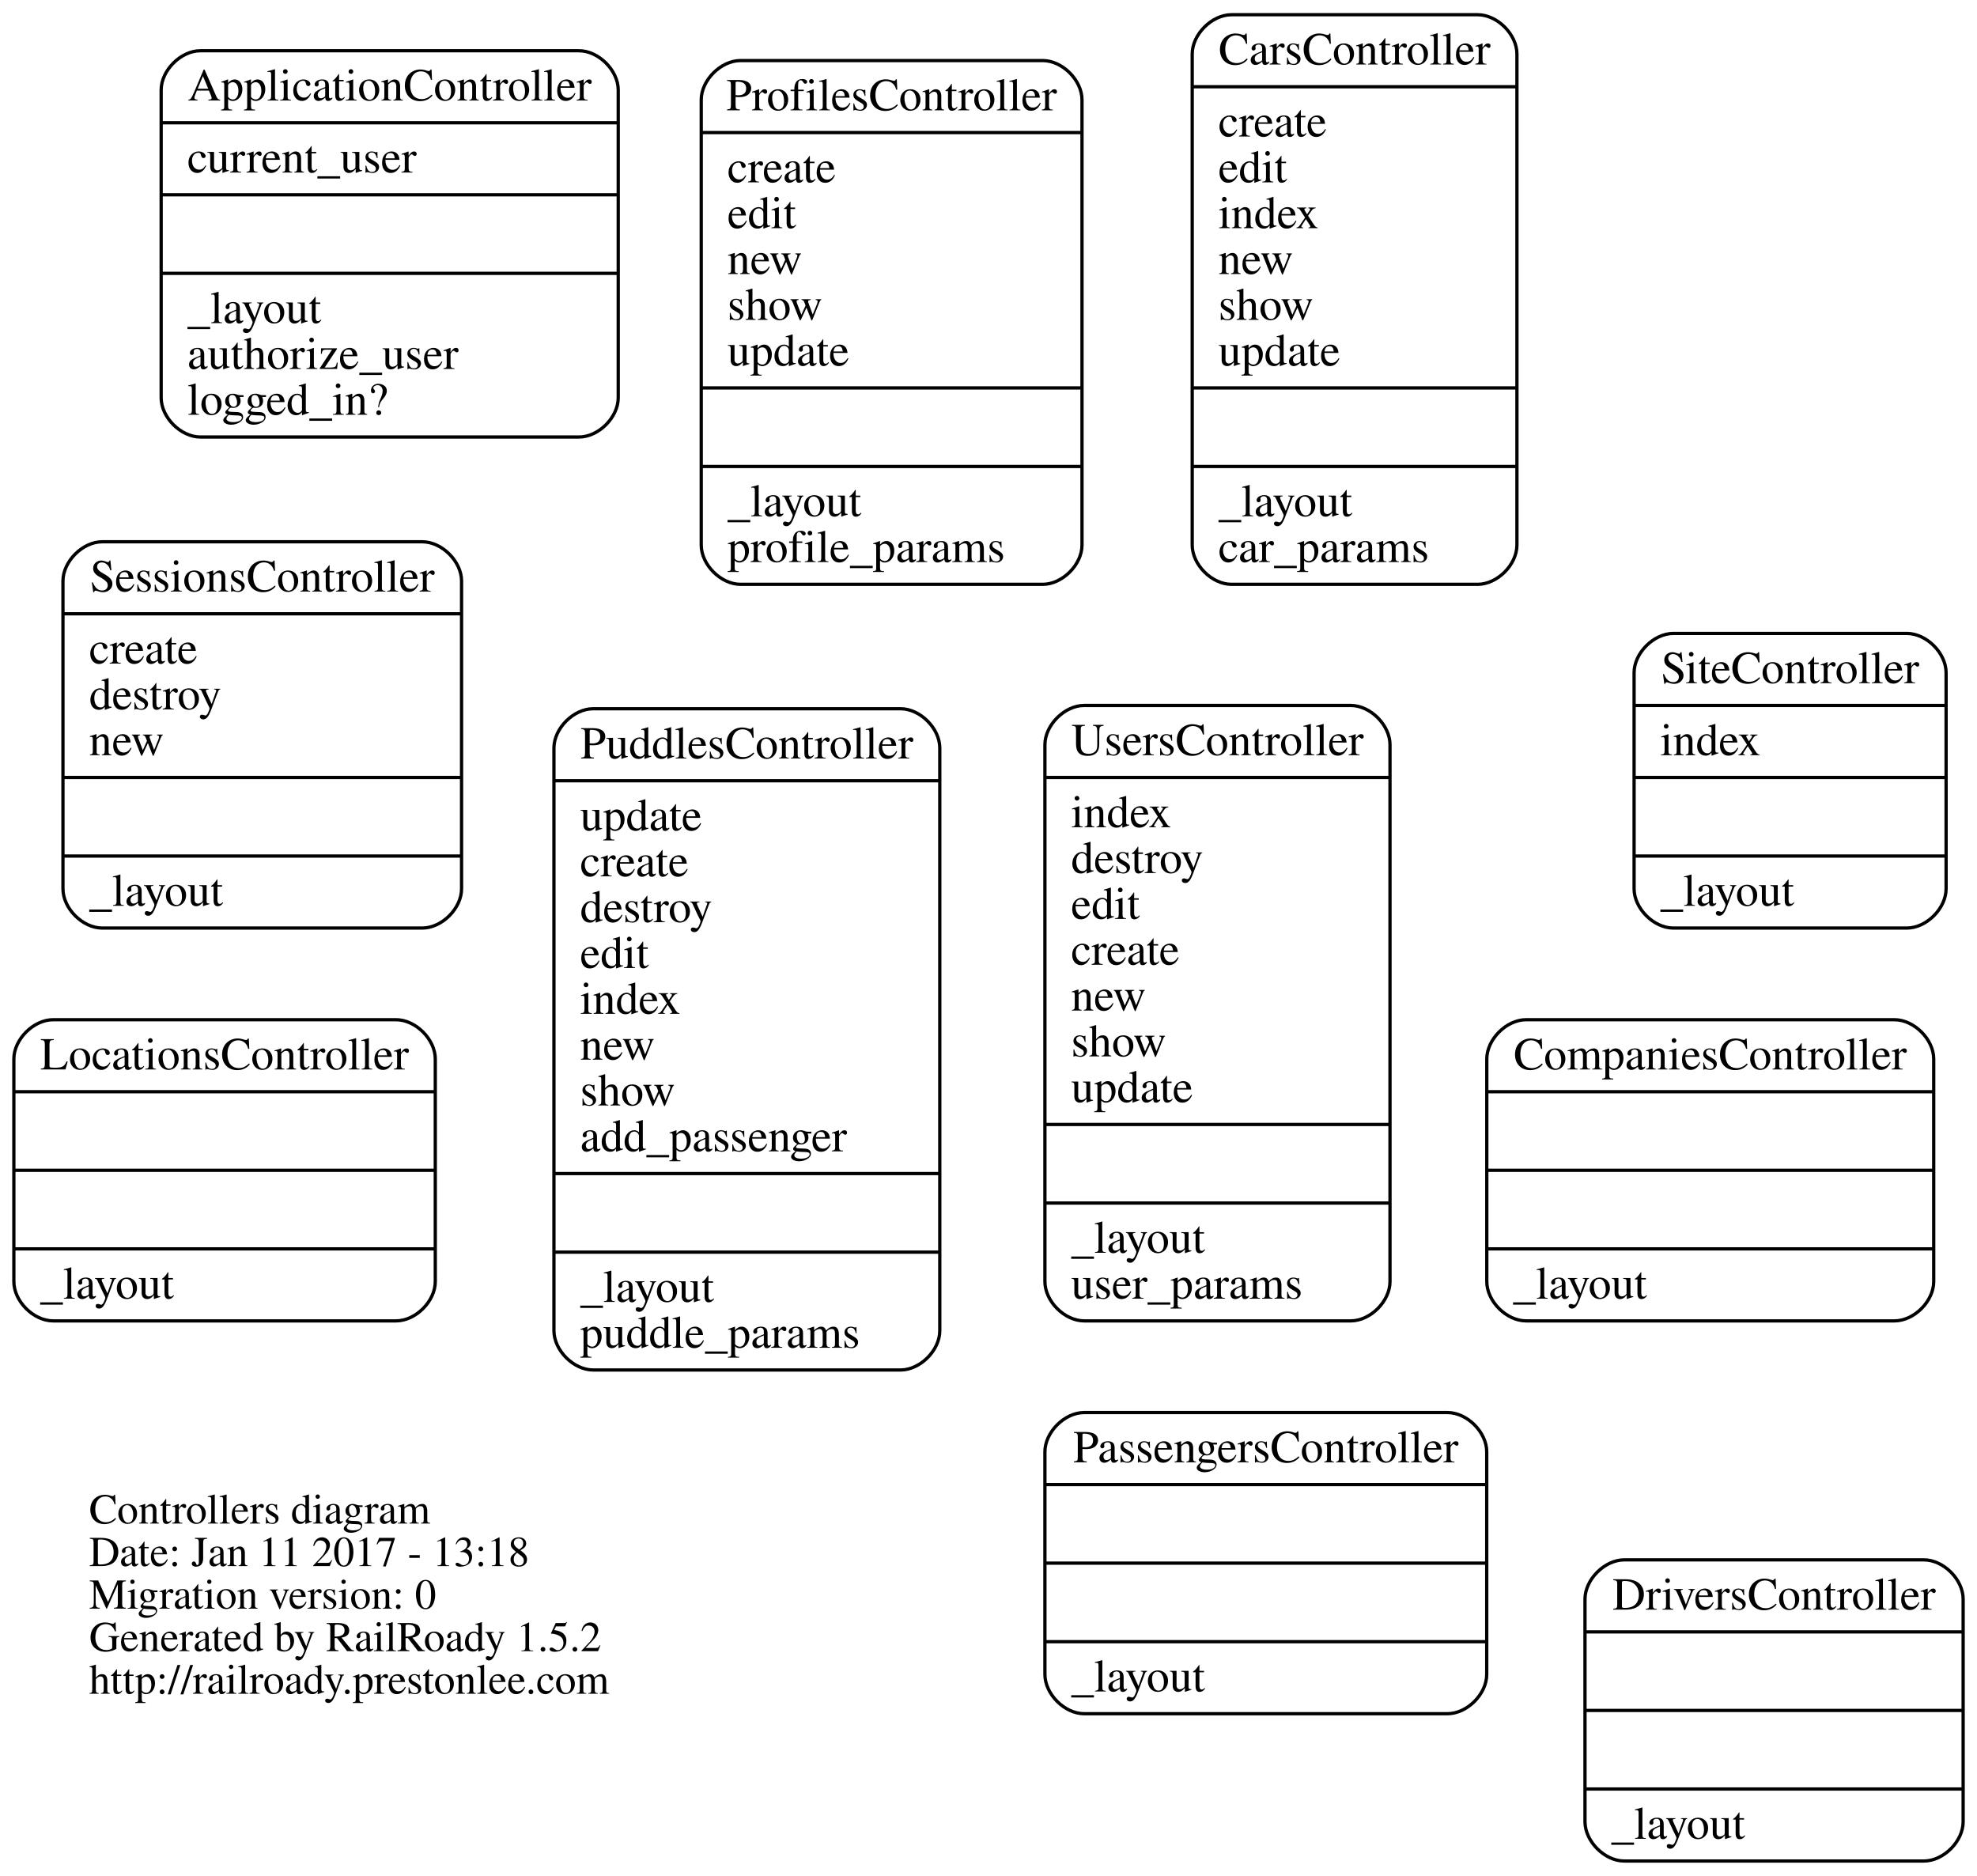
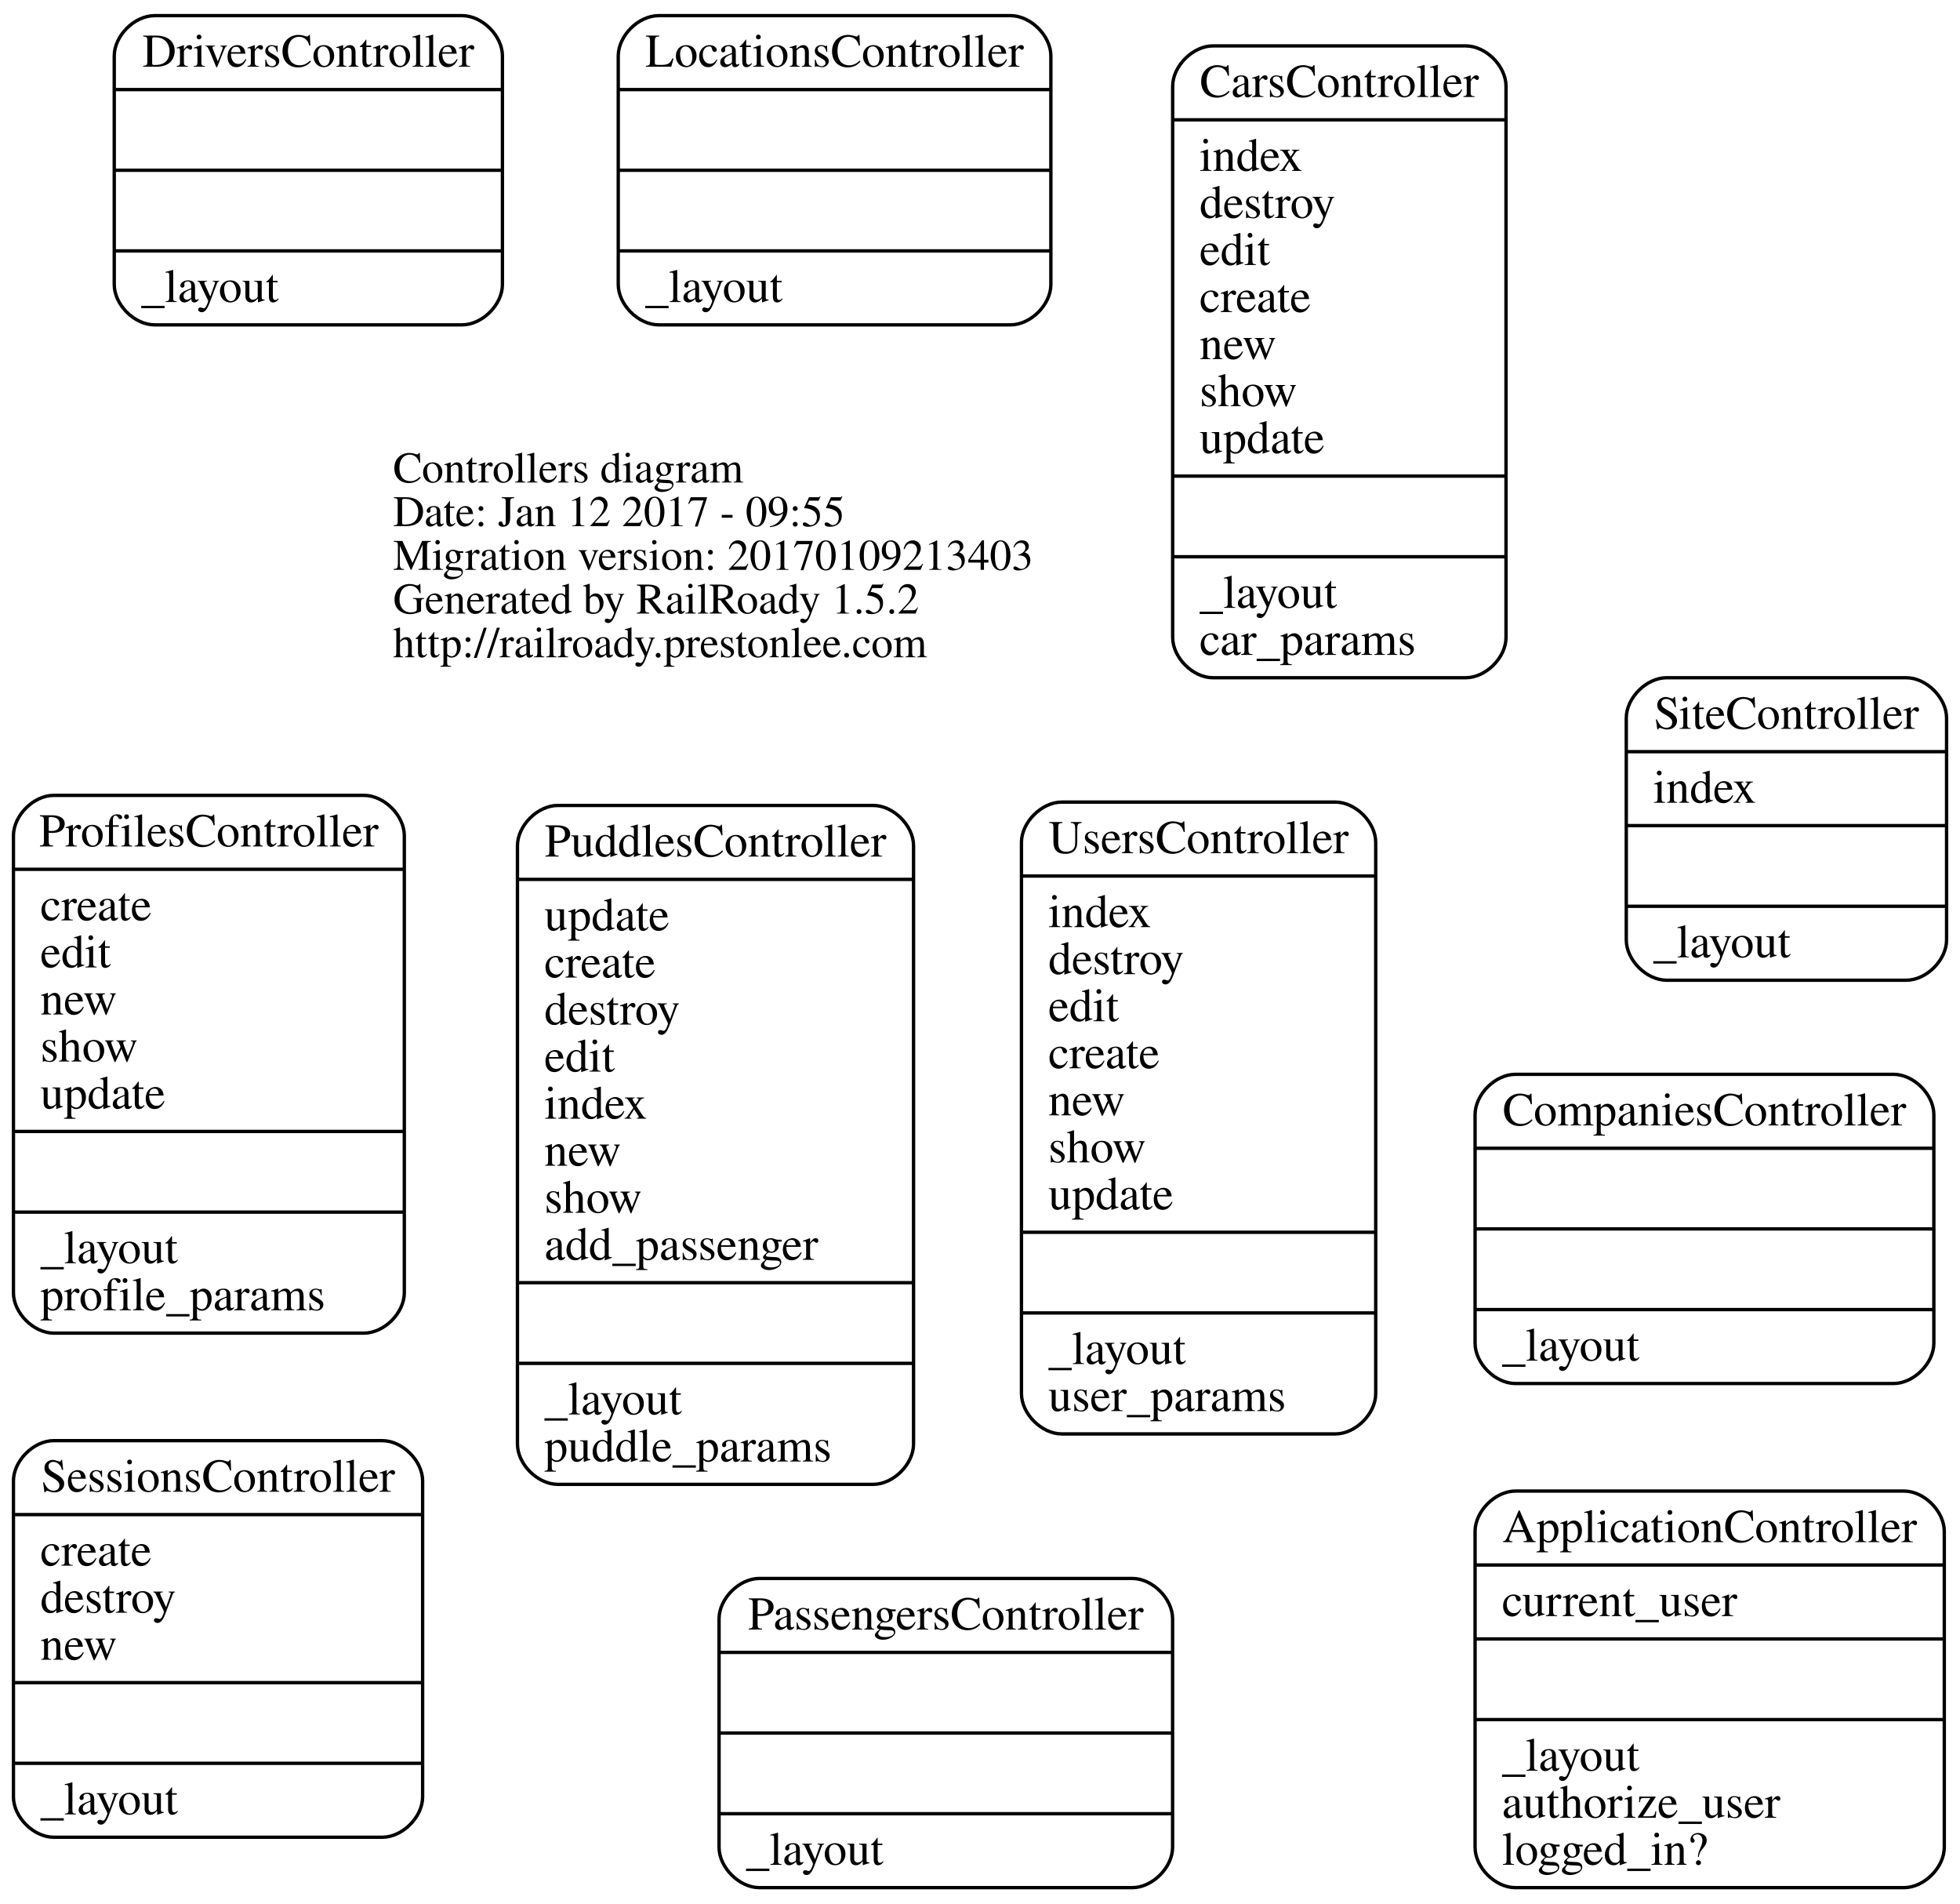
- <svg xmlns="http://www.w3.org/2000/svg" width="604pt" height="573pt" viewBox="0.00 0.00 603.53 573.00">
-   <g id="graph0" class="graph" transform="scale(1 1) rotate(0) translate(4 569)">
-     <polygon fill="transparent" stroke="transparent" points="-4,4 -4,-569 599.531,-569 599.531,4 -4,4" />
+ <svg xmlns="http://www.w3.org/2000/svg" width="583pt" height="566pt" viewBox="0.00 0.00 583.32 566.00">
+   <g id="graph0" class="graph" transform="scale(1 1) rotate(0) translate(4 562)">
+     <polygon fill="transparent" stroke="transparent" points="-4,4 -4,-562 579.324,-562 579.324,4 -4,4" />
    <g id="node1" class="node">
-       <text text-anchor="start" x="23" y="-103.6" font-family="Times,serif" font-size="13.00" fill="#000000">Controllers diagram</text>
-       <text text-anchor="start" x="23" y="-90.6" font-family="Times,serif" font-size="13.00" fill="#000000">Date: Jan 11 2017 - 13:18</text>
-       <text text-anchor="start" x="23" y="-77.6" font-family="Times,serif" font-size="13.00" fill="#000000">Migration version: 0</text>
-       <text text-anchor="start" x="23" y="-64.6" font-family="Times,serif" font-size="13.00" fill="#000000">Generated by RailRoady 1.5.2</text>
-       <text text-anchor="start" x="23" y="-51.6" font-family="Times,serif" font-size="13.00" fill="#000000">http://railroady.prestonlee.com</text>
+       <text text-anchor="start" x="113" y="-418.6" font-family="Times,serif" font-size="13.00" fill="#000000">Controllers diagram</text>
+       <text text-anchor="start" x="113" y="-405.6" font-family="Times,serif" font-size="13.00" fill="#000000">Date: Jan 12 2017 - 09:55</text>
+       <text text-anchor="start" x="113" y="-392.6" font-family="Times,serif" font-size="13.00" fill="#000000">Migration version: 20170109213403</text>
+       <text text-anchor="start" x="113" y="-379.6" font-family="Times,serif" font-size="13.00" fill="#000000">Generated by RailRoady 1.5.2</text>
+       <text text-anchor="start" x="113" y="-366.6" font-family="Times,serif" font-size="13.00" fill="#000000">http://railroady.prestonlee.com</text>
    </g>
    <g id="node2" class="node">
-       <path fill="none" stroke="#000000" d="M57,-435.5C57,-435.5 172.642,-435.5 172.642,-435.5 178.642,-435.5 184.642,-441.5 184.642,-447.5 184.642,-447.5 184.642,-541.5 184.642,-541.5 184.642,-547.5 178.642,-553.5 172.642,-553.5 172.642,-553.5 57,-553.5 57,-553.5 51,-553.5 45,-547.5 45,-541.5 45,-541.5 45,-447.5 45,-447.5 45,-441.5 51,-435.5 57,-435.5" />
-       <text text-anchor="middle" x="114.821" y="-538.3" font-family="Times,serif" font-size="14.00" fill="#000000">ApplicationController</text>
-       <polyline fill="none" stroke="#000000" points="45,-531.5 184.642,-531.5 " />
-       <text text-anchor="start" x="53" y="-516.3" font-family="Times,serif" font-size="14.00" fill="#000000">current_user</text>
-       <polyline fill="none" stroke="#000000" points="45,-509.5 184.642,-509.5 " />
-       <polyline fill="none" stroke="#000000" points="45,-485.5 184.642,-485.5 " />
-       <text text-anchor="start" x="53" y="-470.3" font-family="Times,serif" font-size="14.00" fill="#000000">_layout</text>
-       <text text-anchor="start" x="53" y="-456.3" font-family="Times,serif" font-size="14.00" fill="#000000">authorize_user</text>
-       <text text-anchor="start" x="53" y="-442.3" font-family="Times,serif" font-size="14.00" fill="#000000">logged_in?</text>
+       <path fill="none" stroke="#000000" d="M447,-.5C447,-.5 562.642,-.5 562.642,-.5 568.642,-.5 574.642,-6.5 574.642,-12.5 574.642,-12.5 574.642,-106.5 574.642,-106.5 574.642,-112.5 568.642,-118.5 562.642,-118.5 562.642,-118.5 447,-118.5 447,-118.5 441,-118.5 435,-112.5 435,-106.5 435,-106.5 435,-12.5 435,-12.5 435,-6.5 441,-.5 447,-.5" />
+       <text text-anchor="middle" x="504.821" y="-103.3" font-family="Times,serif" font-size="14.00" fill="#000000">ApplicationController</text>
+       <polyline fill="none" stroke="#000000" points="435,-96.5 574.642,-96.5 " />
+       <text text-anchor="start" x="443" y="-81.3" font-family="Times,serif" font-size="14.00" fill="#000000">current_user</text>
+       <polyline fill="none" stroke="#000000" points="435,-74.5 574.642,-74.5 " />
+       <polyline fill="none" stroke="#000000" points="435,-50.5 574.642,-50.5 " />
+       <text text-anchor="start" x="443" y="-35.3" font-family="Times,serif" font-size="14.00" fill="#000000">_layout</text>
+       <text text-anchor="start" x="443" y="-21.3" font-family="Times,serif" font-size="14.00" fill="#000000">authorize_user</text>
+       <text text-anchor="start" x="443" y="-7.3" font-family="Times,serif" font-size="14.00" fill="#000000">logged_in?</text>
    </g>
    <g id="node3" class="node">
-       <path fill="none" stroke="#000000" d="M372,-390.5C372,-390.5 447.207,-390.5 447.207,-390.5 453.207,-390.5 459.207,-396.5 459.207,-402.5 459.207,-402.5 459.207,-552.5 459.207,-552.5 459.207,-558.5 453.207,-564.5 447.207,-564.5 447.207,-564.5 372,-564.5 372,-564.5 366,-564.5 360,-558.5 360,-552.5 360,-552.5 360,-402.5 360,-402.5 360,-396.5 366,-390.5 372,-390.5" />
-       <text text-anchor="middle" x="409.603" y="-549.3" font-family="Times,serif" font-size="14.00" fill="#000000">CarsController</text>
-       <polyline fill="none" stroke="#000000" points="360,-542.5 459.207,-542.5 " />
-       <text text-anchor="start" x="368" y="-527.3" font-family="Times,serif" font-size="14.00" fill="#000000">create</text>
-       <text text-anchor="start" x="368" y="-513.3" font-family="Times,serif" font-size="14.00" fill="#000000">edit</text>
-       <text text-anchor="start" x="368" y="-499.3" font-family="Times,serif" font-size="14.00" fill="#000000">index</text>
-       <text text-anchor="start" x="368" y="-485.3" font-family="Times,serif" font-size="14.00" fill="#000000">new</text>
-       <text text-anchor="start" x="368" y="-471.3" font-family="Times,serif" font-size="14.00" fill="#000000">show</text>
-       <text text-anchor="start" x="368" y="-457.3" font-family="Times,serif" font-size="14.00" fill="#000000">update</text>
-       <polyline fill="none" stroke="#000000" points="360,-450.5 459.207,-450.5 " />
-       <polyline fill="none" stroke="#000000" points="360,-426.5 459.207,-426.5 " />
-       <text text-anchor="start" x="368" y="-411.3" font-family="Times,serif" font-size="14.00" fill="#000000">_layout</text>
-       <text text-anchor="start" x="368" y="-397.3" font-family="Times,serif" font-size="14.00" fill="#000000">car_params</text>
+       <path fill="none" stroke="#000000" d="M357,-360.5C357,-360.5 432.207,-360.5 432.207,-360.5 438.207,-360.5 444.207,-366.5 444.207,-372.5 444.207,-372.5 444.207,-536.5 444.207,-536.5 444.207,-542.5 438.207,-548.5 432.207,-548.5 432.207,-548.5 357,-548.5 357,-548.5 351,-548.5 345,-542.5 345,-536.5 345,-536.5 345,-372.5 345,-372.5 345,-366.5 351,-360.5 357,-360.5" />
+       <text text-anchor="middle" x="394.603" y="-533.3" font-family="Times,serif" font-size="14.00" fill="#000000">CarsController</text>
+       <polyline fill="none" stroke="#000000" points="345,-526.5 444.207,-526.5 " />
+       <text text-anchor="start" x="353" y="-511.3" font-family="Times,serif" font-size="14.00" fill="#000000">index</text>
+       <text text-anchor="start" x="353" y="-497.3" font-family="Times,serif" font-size="14.00" fill="#000000">destroy</text>
+       <text text-anchor="start" x="353" y="-483.3" font-family="Times,serif" font-size="14.00" fill="#000000">edit</text>
+       <text text-anchor="start" x="353" y="-469.3" font-family="Times,serif" font-size="14.00" fill="#000000">create</text>
+       <text text-anchor="start" x="353" y="-455.3" font-family="Times,serif" font-size="14.00" fill="#000000">new</text>
+       <text text-anchor="start" x="353" y="-441.3" font-family="Times,serif" font-size="14.00" fill="#000000">show</text>
+       <text text-anchor="start" x="353" y="-427.3" font-family="Times,serif" font-size="14.00" fill="#000000">update</text>
+       <polyline fill="none" stroke="#000000" points="345,-420.5 444.207,-420.5 " />
+       <polyline fill="none" stroke="#000000" points="345,-396.5 444.207,-396.5 " />
+       <text text-anchor="start" x="353" y="-381.3" font-family="Times,serif" font-size="14.00" fill="#000000">_layout</text>
+       <text text-anchor="start" x="353" y="-367.3" font-family="Times,serif" font-size="14.00" fill="#000000">car_params</text>
    </g>
    <g id="node4" class="node">
-       <path fill="none" stroke="#000000" d="M462,-165.5C462,-165.5 574.538,-165.5 574.538,-165.5 580.538,-165.5 586.538,-171.5 586.538,-177.5 586.538,-177.5 586.538,-245.5 586.538,-245.5 586.538,-251.5 580.538,-257.5 574.538,-257.5 574.538,-257.5 462,-257.5 462,-257.5 456,-257.5 450,-251.5 450,-245.5 450,-245.5 450,-177.5 450,-177.5 450,-171.5 456,-165.5 462,-165.5" />
-       <text text-anchor="middle" x="518.269" y="-242.3" font-family="Times,serif" font-size="14.00" fill="#000000">CompaniesController</text>
-       <polyline fill="none" stroke="#000000" points="450,-235.5 586.538,-235.5 " />
-       <polyline fill="none" stroke="#000000" points="450,-211.5 586.538,-211.5 " />
-       <polyline fill="none" stroke="#000000" points="450,-187.5 586.538,-187.5 " />
-       <text text-anchor="start" x="458" y="-172.3" font-family="Times,serif" font-size="14.00" fill="#000000">_layout</text>
+       <path fill="none" stroke="#000000" d="M447,-150.5C447,-150.5 559.538,-150.5 559.538,-150.5 565.538,-150.5 571.538,-156.5 571.538,-162.5 571.538,-162.5 571.538,-230.5 571.538,-230.5 571.538,-236.5 565.538,-242.5 559.538,-242.5 559.538,-242.5 447,-242.5 447,-242.5 441,-242.5 435,-236.5 435,-230.5 435,-230.5 435,-162.5 435,-162.5 435,-156.5 441,-150.5 447,-150.5" />
+       <text text-anchor="middle" x="503.269" y="-227.3" font-family="Times,serif" font-size="14.00" fill="#000000">CompaniesController</text>
+       <polyline fill="none" stroke="#000000" points="435,-220.5 571.538,-220.5 " />
+       <polyline fill="none" stroke="#000000" points="435,-196.5 571.538,-196.5 " />
+       <polyline fill="none" stroke="#000000" points="435,-172.5 571.538,-172.5 " />
+       <text text-anchor="start" x="443" y="-157.3" font-family="Times,serif" font-size="14.00" fill="#000000">_layout</text>
    </g>
    <g id="node5" class="node">
-       <path fill="none" stroke="#000000" d="M492,-.5C492,-.5 583.531,-.5 583.531,-.5 589.531,-.5 595.531,-6.5 595.531,-12.5 595.531,-12.5 595.531,-80.5 595.531,-80.5 595.531,-86.5 589.531,-92.5 583.531,-92.5 583.531,-92.5 492,-92.5 492,-92.5 486,-92.5 480,-86.5 480,-80.5 480,-80.5 480,-12.5 480,-12.5 480,-6.5 486,-.5 492,-.5" />
-       <text text-anchor="middle" x="537.766" y="-77.3" font-family="Times,serif" font-size="14.00" fill="#000000">DriversController</text>
-       <polyline fill="none" stroke="#000000" points="480,-70.5 595.531,-70.5 " />
-       <polyline fill="none" stroke="#000000" points="480,-46.5 595.531,-46.5 " />
-       <polyline fill="none" stroke="#000000" points="480,-22.5 595.531,-22.5 " />
-       <text text-anchor="start" x="488" y="-7.3" font-family="Times,serif" font-size="14.00" fill="#000000">_layout</text>
+       <path fill="none" stroke="#000000" d="M42,-465.5C42,-465.5 133.531,-465.5 133.531,-465.5 139.531,-465.5 145.531,-471.5 145.531,-477.5 145.531,-477.5 145.531,-545.5 145.531,-545.5 145.531,-551.5 139.531,-557.5 133.531,-557.5 133.531,-557.5 42,-557.5 42,-557.5 36,-557.5 30,-551.5 30,-545.5 30,-545.5 30,-477.5 30,-477.5 30,-471.5 36,-465.5 42,-465.5" />
+       <text text-anchor="middle" x="87.766" y="-542.3" font-family="Times,serif" font-size="14.00" fill="#000000">DriversController</text>
+       <polyline fill="none" stroke="#000000" points="30,-535.5 145.531,-535.5 " />
+       <polyline fill="none" stroke="#000000" points="30,-511.5 145.531,-511.5 " />
+       <polyline fill="none" stroke="#000000" points="30,-487.5 145.531,-487.5 " />
+       <text text-anchor="start" x="38" y="-472.3" font-family="Times,serif" font-size="14.00" fill="#000000">_layout</text>
    </g>
    <g id="node6" class="node">
-       <path fill="none" stroke="#000000" d="M12,-165.5C12,-165.5 116.752,-165.5 116.752,-165.5 122.752,-165.5 128.752,-171.5 128.752,-177.5 128.752,-177.5 128.752,-245.5 128.752,-245.5 128.752,-251.5 122.752,-257.5 116.752,-257.5 116.752,-257.5 12,-257.5 12,-257.5 6,-257.5 0,-251.5 0,-245.5 0,-245.5 0,-177.5 0,-177.5 0,-171.5 6,-165.5 12,-165.5" />
-       <text text-anchor="middle" x="64.376" y="-242.3" font-family="Times,serif" font-size="14.00" fill="#000000">LocationsController</text>
-       <polyline fill="none" stroke="#000000" points="0,-235.5 128.752,-235.5 " />
-       <polyline fill="none" stroke="#000000" points="0,-211.5 128.752,-211.5 " />
-       <polyline fill="none" stroke="#000000" points="0,-187.5 128.752,-187.5 " />
-       <text text-anchor="start" x="8" y="-172.3" font-family="Times,serif" font-size="14.00" fill="#000000">_layout</text>
+       <path fill="none" stroke="#000000" d="M192,-465.5C192,-465.5 296.752,-465.5 296.752,-465.5 302.752,-465.5 308.752,-471.5 308.752,-477.5 308.752,-477.5 308.752,-545.5 308.752,-545.5 308.752,-551.5 302.752,-557.5 296.752,-557.5 296.752,-557.5 192,-557.5 192,-557.5 186,-557.5 180,-551.5 180,-545.5 180,-545.5 180,-477.5 180,-477.5 180,-471.5 186,-465.5 192,-465.5" />
+       <text text-anchor="middle" x="244.376" y="-542.3" font-family="Times,serif" font-size="14.00" fill="#000000">LocationsController</text>
+       <polyline fill="none" stroke="#000000" points="180,-535.5 308.752,-535.5 " />
+       <polyline fill="none" stroke="#000000" points="180,-511.5 308.752,-511.5 " />
+       <polyline fill="none" stroke="#000000" points="180,-487.5 308.752,-487.5 " />
+       <text text-anchor="start" x="188" y="-472.3" font-family="Times,serif" font-size="14.00" fill="#000000">_layout</text>
    </g>
    <g id="node7" class="node">
-       <path fill="none" stroke="#000000" d="M327,-45.5C327,-45.5 437.979,-45.5 437.979,-45.5 443.979,-45.5 449.979,-51.5 449.979,-57.5 449.979,-57.5 449.979,-125.5 449.979,-125.5 449.979,-131.5 443.979,-137.5 437.979,-137.5 437.979,-137.5 327,-137.5 327,-137.5 321,-137.5 315,-131.5 315,-125.5 315,-125.5 315,-57.5 315,-57.5 315,-51.5 321,-45.5 327,-45.5" />
-       <text text-anchor="middle" x="382.49" y="-122.3" font-family="Times,serif" font-size="14.00" fill="#000000">PassengersController</text>
-       <polyline fill="none" stroke="#000000" points="315,-115.5 449.979,-115.5 " />
-       <polyline fill="none" stroke="#000000" points="315,-91.5 449.979,-91.5 " />
-       <polyline fill="none" stroke="#000000" points="315,-67.5 449.979,-67.5 " />
-       <text text-anchor="start" x="323" y="-52.3" font-family="Times,serif" font-size="14.00" fill="#000000">_layout</text>
+       <path fill="none" stroke="#000000" d="M222,-.5C222,-.5 332.979,-.5 332.979,-.5 338.979,-.5 344.979,-6.5 344.979,-12.5 344.979,-12.5 344.979,-80.5 344.979,-80.5 344.979,-86.5 338.979,-92.5 332.979,-92.5 332.979,-92.5 222,-92.5 222,-92.5 216,-92.5 210,-86.5 210,-80.5 210,-80.5 210,-12.5 210,-12.5 210,-6.5 216,-.5 222,-.5" />
+       <text text-anchor="middle" x="277.49" y="-77.3" font-family="Times,serif" font-size="14.00" fill="#000000">PassengersController</text>
+       <polyline fill="none" stroke="#000000" points="210,-70.5 344.979,-70.5 " />
+       <polyline fill="none" stroke="#000000" points="210,-46.5 344.979,-46.5 " />
+       <polyline fill="none" stroke="#000000" points="210,-22.5 344.979,-22.5 " />
+       <text text-anchor="start" x="218" y="-7.3" font-family="Times,serif" font-size="14.00" fill="#000000">_layout</text>
    </g>
    <g id="node8" class="node">
-       <path fill="none" stroke="#000000" d="M222,-390.5C222,-390.5 314.331,-390.5 314.331,-390.5 320.331,-390.5 326.331,-396.5 326.331,-402.5 326.331,-402.5 326.331,-538.5 326.331,-538.5 326.331,-544.5 320.331,-550.5 314.331,-550.5 314.331,-550.5 222,-550.5 222,-550.5 216,-550.5 210,-544.5 210,-538.5 210,-538.5 210,-402.5 210,-402.5 210,-396.5 216,-390.5 222,-390.5" />
-       <text text-anchor="middle" x="268.166" y="-535.3" font-family="Times,serif" font-size="14.00" fill="#000000">ProfilesController</text>
-       <polyline fill="none" stroke="#000000" points="210,-528.5 326.331,-528.5 " />
-       <text text-anchor="start" x="218" y="-513.3" font-family="Times,serif" font-size="14.00" fill="#000000">create</text>
-       <text text-anchor="start" x="218" y="-499.3" font-family="Times,serif" font-size="14.00" fill="#000000">edit</text>
-       <text text-anchor="start" x="218" y="-485.3" font-family="Times,serif" font-size="14.00" fill="#000000">new</text>
-       <text text-anchor="start" x="218" y="-471.3" font-family="Times,serif" font-size="14.00" fill="#000000">show</text>
-       <text text-anchor="start" x="218" y="-457.3" font-family="Times,serif" font-size="14.00" fill="#000000">update</text>
-       <polyline fill="none" stroke="#000000" points="210,-450.5 326.331,-450.5 " />
-       <polyline fill="none" stroke="#000000" points="210,-426.5 326.331,-426.5 " />
-       <text text-anchor="start" x="218" y="-411.3" font-family="Times,serif" font-size="14.00" fill="#000000">_layout</text>
-       <text text-anchor="start" x="218" y="-397.3" font-family="Times,serif" font-size="14.00" fill="#000000">profile_params</text>
+       <path fill="none" stroke="#000000" d="M12,-165.5C12,-165.5 104.331,-165.5 104.331,-165.5 110.331,-165.5 116.331,-171.5 116.331,-177.5 116.331,-177.5 116.331,-313.5 116.331,-313.5 116.331,-319.5 110.331,-325.5 104.331,-325.5 104.331,-325.5 12,-325.5 12,-325.5 6,-325.5 0,-319.5 0,-313.5 0,-313.5 0,-177.5 0,-177.5 0,-171.5 6,-165.5 12,-165.5" />
+       <text text-anchor="middle" x="58.166" y="-310.3" font-family="Times,serif" font-size="14.00" fill="#000000">ProfilesController</text>
+       <polyline fill="none" stroke="#000000" points="0,-303.5 116.331,-303.5 " />
+       <text text-anchor="start" x="8" y="-288.3" font-family="Times,serif" font-size="14.00" fill="#000000">create</text>
+       <text text-anchor="start" x="8" y="-274.3" font-family="Times,serif" font-size="14.00" fill="#000000">edit</text>
+       <text text-anchor="start" x="8" y="-260.3" font-family="Times,serif" font-size="14.00" fill="#000000">new</text>
+       <text text-anchor="start" x="8" y="-246.3" font-family="Times,serif" font-size="14.00" fill="#000000">show</text>
+       <text text-anchor="start" x="8" y="-232.3" font-family="Times,serif" font-size="14.00" fill="#000000">update</text>
+       <polyline fill="none" stroke="#000000" points="0,-225.5 116.331,-225.5 " />
+       <polyline fill="none" stroke="#000000" points="0,-201.5 116.331,-201.5 " />
+       <text text-anchor="start" x="8" y="-186.3" font-family="Times,serif" font-size="14.00" fill="#000000">_layout</text>
+       <text text-anchor="start" x="8" y="-172.3" font-family="Times,serif" font-size="14.00" fill="#000000">profile_params</text>
    </g>
    <g id="node9" class="node">
-       <path fill="none" stroke="#000000" d="M177,-150.5C177,-150.5 270.883,-150.5 270.883,-150.5 276.883,-150.5 282.883,-156.5 282.883,-162.5 282.883,-162.5 282.883,-340.5 282.883,-340.5 282.883,-346.5 276.883,-352.5 270.883,-352.5 270.883,-352.5 177,-352.5 177,-352.5 171,-352.5 165,-346.5 165,-340.5 165,-340.5 165,-162.5 165,-162.5 165,-156.5 171,-150.5 177,-150.5" />
-       <text text-anchor="middle" x="223.941" y="-337.3" font-family="Times,serif" font-size="14.00" fill="#000000">PuddlesController</text>
-       <polyline fill="none" stroke="#000000" points="165,-330.5 282.883,-330.5 " />
-       <text text-anchor="start" x="173" y="-315.3" font-family="Times,serif" font-size="14.00" fill="#000000">update</text>
-       <text text-anchor="start" x="173" y="-301.3" font-family="Times,serif" font-size="14.00" fill="#000000">create</text>
-       <text text-anchor="start" x="173" y="-287.3" font-family="Times,serif" font-size="14.00" fill="#000000">destroy</text>
-       <text text-anchor="start" x="173" y="-273.3" font-family="Times,serif" font-size="14.00" fill="#000000">edit</text>
-       <text text-anchor="start" x="173" y="-259.3" font-family="Times,serif" font-size="14.00" fill="#000000">index</text>
-       <text text-anchor="start" x="173" y="-245.3" font-family="Times,serif" font-size="14.00" fill="#000000">new</text>
-       <text text-anchor="start" x="173" y="-231.3" font-family="Times,serif" font-size="14.00" fill="#000000">show</text>
-       <text text-anchor="start" x="173" y="-217.3" font-family="Times,serif" font-size="14.00" fill="#000000">add_passenger</text>
-       <polyline fill="none" stroke="#000000" points="165,-210.5 282.883,-210.5 " />
-       <polyline fill="none" stroke="#000000" points="165,-186.5 282.883,-186.5 " />
-       <text text-anchor="start" x="173" y="-171.3" font-family="Times,serif" font-size="14.00" fill="#000000">_layout</text>
-       <text text-anchor="start" x="173" y="-157.3" font-family="Times,serif" font-size="14.00" fill="#000000">puddle_params</text>
+       <path fill="none" stroke="#000000" d="M162,-120.5C162,-120.5 255.883,-120.5 255.883,-120.5 261.883,-120.5 267.883,-126.5 267.883,-132.5 267.883,-132.5 267.883,-310.5 267.883,-310.5 267.883,-316.5 261.883,-322.5 255.883,-322.5 255.883,-322.5 162,-322.5 162,-322.5 156,-322.5 150,-316.5 150,-310.5 150,-310.5 150,-132.5 150,-132.5 150,-126.5 156,-120.5 162,-120.5" />
+       <text text-anchor="middle" x="208.941" y="-307.3" font-family="Times,serif" font-size="14.00" fill="#000000">PuddlesController</text>
+       <polyline fill="none" stroke="#000000" points="150,-300.5 267.883,-300.5 " />
+       <text text-anchor="start" x="158" y="-285.3" font-family="Times,serif" font-size="14.00" fill="#000000">update</text>
+       <text text-anchor="start" x="158" y="-271.3" font-family="Times,serif" font-size="14.00" fill="#000000">create</text>
+       <text text-anchor="start" x="158" y="-257.3" font-family="Times,serif" font-size="14.00" fill="#000000">destroy</text>
+       <text text-anchor="start" x="158" y="-243.3" font-family="Times,serif" font-size="14.00" fill="#000000">edit</text>
+       <text text-anchor="start" x="158" y="-229.3" font-family="Times,serif" font-size="14.00" fill="#000000">index</text>
+       <text text-anchor="start" x="158" y="-215.3" font-family="Times,serif" font-size="14.00" fill="#000000">new</text>
+       <text text-anchor="start" x="158" y="-201.3" font-family="Times,serif" font-size="14.00" fill="#000000">show</text>
+       <text text-anchor="start" x="158" y="-187.3" font-family="Times,serif" font-size="14.00" fill="#000000">add_passenger</text>
+       <polyline fill="none" stroke="#000000" points="150,-180.5 267.883,-180.5 " />
+       <polyline fill="none" stroke="#000000" points="150,-156.5 267.883,-156.5 " />
+       <text text-anchor="start" x="158" y="-141.3" font-family="Times,serif" font-size="14.00" fill="#000000">_layout</text>
+       <text text-anchor="start" x="158" y="-127.3" font-family="Times,serif" font-size="14.00" fill="#000000">puddle_params</text>
    </g>
    <g id="node10" class="node">
-       <path fill="none" stroke="#000000" d="M27,-285.5C27,-285.5 124.779,-285.5 124.779,-285.5 130.779,-285.5 136.779,-291.5 136.779,-297.5 136.779,-297.5 136.779,-391.5 136.779,-391.5 136.779,-397.5 130.779,-403.5 124.779,-403.5 124.779,-403.5 27,-403.5 27,-403.5 21,-403.5 15,-397.5 15,-391.5 15,-391.5 15,-297.5 15,-297.5 15,-291.5 21,-285.5 27,-285.5" />
-       <text text-anchor="middle" x="75.89" y="-388.3" font-family="Times,serif" font-size="14.00" fill="#000000">SessionsController</text>
-       <polyline fill="none" stroke="#000000" points="15,-381.5 136.779,-381.5 " />
-       <text text-anchor="start" x="23" y="-366.3" font-family="Times,serif" font-size="14.00" fill="#000000">create</text>
-       <text text-anchor="start" x="23" y="-352.3" font-family="Times,serif" font-size="14.00" fill="#000000">destroy</text>
-       <text text-anchor="start" x="23" y="-338.3" font-family="Times,serif" font-size="14.00" fill="#000000">new</text>
-       <polyline fill="none" stroke="#000000" points="15,-331.5 136.779,-331.5 " />
-       <polyline fill="none" stroke="#000000" points="15,-307.5 136.779,-307.5 " />
-       <text text-anchor="start" x="23" y="-292.3" font-family="Times,serif" font-size="14.00" fill="#000000">_layout</text>
+       <path fill="none" stroke="#000000" d="M12,-15.5C12,-15.5 109.779,-15.5 109.779,-15.5 115.779,-15.5 121.779,-21.5 121.779,-27.5 121.779,-27.5 121.779,-121.5 121.779,-121.5 121.779,-127.5 115.779,-133.5 109.779,-133.5 109.779,-133.5 12,-133.5 12,-133.5 6,-133.5 0,-127.5 0,-121.5 0,-121.5 0,-27.5 0,-27.5 0,-21.5 6,-15.5 12,-15.5" />
+       <text text-anchor="middle" x="60.89" y="-118.3" font-family="Times,serif" font-size="14.00" fill="#000000">SessionsController</text>
+       <polyline fill="none" stroke="#000000" points="0,-111.5 121.779,-111.5 " />
+       <text text-anchor="start" x="8" y="-96.3" font-family="Times,serif" font-size="14.00" fill="#000000">create</text>
+       <text text-anchor="start" x="8" y="-82.3" font-family="Times,serif" font-size="14.00" fill="#000000">destroy</text>
+       <text text-anchor="start" x="8" y="-68.3" font-family="Times,serif" font-size="14.00" fill="#000000">new</text>
+       <polyline fill="none" stroke="#000000" points="0,-61.5 121.779,-61.5 " />
+       <polyline fill="none" stroke="#000000" points="0,-37.5 121.779,-37.5 " />
+       <text text-anchor="start" x="8" y="-22.3" font-family="Times,serif" font-size="14.00" fill="#000000">_layout</text>
    </g>
    <g id="node11" class="node">
-       <path fill="none" stroke="#000000" d="M507,-285.5C507,-285.5 578.324,-285.5 578.324,-285.5 584.324,-285.5 590.324,-291.5 590.324,-297.5 590.324,-297.5 590.324,-363.5 590.324,-363.5 590.324,-369.5 584.324,-375.5 578.324,-375.5 578.324,-375.5 507,-375.5 507,-375.5 501,-375.5 495,-369.5 495,-363.5 495,-363.5 495,-297.5 495,-297.5 495,-291.5 501,-285.5 507,-285.5" />
-       <text text-anchor="middle" x="542.662" y="-360.3" font-family="Times,serif" font-size="14.00" fill="#000000">SiteController</text>
-       <polyline fill="none" stroke="#000000" points="495,-353.5 590.324,-353.5 " />
-       <text text-anchor="start" x="503" y="-338.3" font-family="Times,serif" font-size="14.00" fill="#000000">index</text>
-       <polyline fill="none" stroke="#000000" points="495,-331.5 590.324,-331.5 " />
-       <polyline fill="none" stroke="#000000" points="495,-307.5 590.324,-307.5 " />
-       <text text-anchor="start" x="503" y="-292.3" font-family="Times,serif" font-size="14.00" fill="#000000">_layout</text>
+       <path fill="none" stroke="#000000" d="M492,-270.5C492,-270.5 563.324,-270.5 563.324,-270.5 569.324,-270.5 575.324,-276.5 575.324,-282.5 575.324,-282.5 575.324,-348.5 575.324,-348.5 575.324,-354.5 569.324,-360.5 563.324,-360.5 563.324,-360.5 492,-360.5 492,-360.5 486,-360.5 480,-354.5 480,-348.5 480,-348.5 480,-282.5 480,-282.5 480,-276.5 486,-270.5 492,-270.5" />
+       <text text-anchor="middle" x="527.662" y="-345.3" font-family="Times,serif" font-size="14.00" fill="#000000">SiteController</text>
+       <polyline fill="none" stroke="#000000" points="480,-338.5 575.324,-338.5 " />
+       <text text-anchor="start" x="488" y="-323.3" font-family="Times,serif" font-size="14.00" fill="#000000">index</text>
+       <polyline fill="none" stroke="#000000" points="480,-316.5 575.324,-316.5 " />
+       <polyline fill="none" stroke="#000000" points="480,-292.5 575.324,-292.5 " />
+       <text text-anchor="start" x="488" y="-277.3" font-family="Times,serif" font-size="14.00" fill="#000000">_layout</text>
    </g>
    <g id="node12" class="node">
-       <path fill="none" stroke="#000000" d="M327,-165.5C327,-165.5 408.428,-165.5 408.428,-165.5 414.428,-165.5 420.428,-171.5 420.428,-177.5 420.428,-177.5 420.428,-341.5 420.428,-341.5 420.428,-347.5 414.428,-353.5 408.428,-353.5 408.428,-353.5 327,-353.5 327,-353.5 321,-353.5 315,-347.5 315,-341.5 315,-341.5 315,-177.5 315,-177.5 315,-171.5 321,-165.5 327,-165.5" />
-       <text text-anchor="middle" x="367.714" y="-338.3" font-family="Times,serif" font-size="14.00" fill="#000000">UsersController</text>
-       <polyline fill="none" stroke="#000000" points="315,-331.5 420.428,-331.5 " />
-       <text text-anchor="start" x="323" y="-316.3" font-family="Times,serif" font-size="14.00" fill="#000000">index</text>
-       <text text-anchor="start" x="323" y="-302.3" font-family="Times,serif" font-size="14.00" fill="#000000">destroy</text>
-       <text text-anchor="start" x="323" y="-288.3" font-family="Times,serif" font-size="14.00" fill="#000000">edit</text>
-       <text text-anchor="start" x="323" y="-274.3" font-family="Times,serif" font-size="14.00" fill="#000000">create</text>
-       <text text-anchor="start" x="323" y="-260.3" font-family="Times,serif" font-size="14.00" fill="#000000">new</text>
-       <text text-anchor="start" x="323" y="-246.3" font-family="Times,serif" font-size="14.00" fill="#000000">show</text>
-       <text text-anchor="start" x="323" y="-232.3" font-family="Times,serif" font-size="14.00" fill="#000000">update</text>
-       <polyline fill="none" stroke="#000000" points="315,-225.5 420.428,-225.5 " />
-       <polyline fill="none" stroke="#000000" points="315,-201.5 420.428,-201.5 " />
-       <text text-anchor="start" x="323" y="-186.3" font-family="Times,serif" font-size="14.00" fill="#000000">_layout</text>
-       <text text-anchor="start" x="323" y="-172.3" font-family="Times,serif" font-size="14.00" fill="#000000">user_params</text>
+       <path fill="none" stroke="#000000" d="M312,-135.5C312,-135.5 393.428,-135.5 393.428,-135.5 399.428,-135.5 405.428,-141.5 405.428,-147.5 405.428,-147.5 405.428,-311.5 405.428,-311.5 405.428,-317.5 399.428,-323.5 393.428,-323.5 393.428,-323.5 312,-323.5 312,-323.5 306,-323.5 300,-317.5 300,-311.5 300,-311.5 300,-147.5 300,-147.5 300,-141.5 306,-135.5 312,-135.5" />
+       <text text-anchor="middle" x="352.714" y="-308.3" font-family="Times,serif" font-size="14.00" fill="#000000">UsersController</text>
+       <polyline fill="none" stroke="#000000" points="300,-301.5 405.428,-301.5 " />
+       <text text-anchor="start" x="308" y="-286.3" font-family="Times,serif" font-size="14.00" fill="#000000">index</text>
+       <text text-anchor="start" x="308" y="-272.3" font-family="Times,serif" font-size="14.00" fill="#000000">destroy</text>
+       <text text-anchor="start" x="308" y="-258.3" font-family="Times,serif" font-size="14.00" fill="#000000">edit</text>
+       <text text-anchor="start" x="308" y="-244.3" font-family="Times,serif" font-size="14.00" fill="#000000">create</text>
+       <text text-anchor="start" x="308" y="-230.3" font-family="Times,serif" font-size="14.00" fill="#000000">new</text>
+       <text text-anchor="start" x="308" y="-216.3" font-family="Times,serif" font-size="14.00" fill="#000000">show</text>
+       <text text-anchor="start" x="308" y="-202.3" font-family="Times,serif" font-size="14.00" fill="#000000">update</text>
+       <polyline fill="none" stroke="#000000" points="300,-195.5 405.428,-195.5 " />
+       <polyline fill="none" stroke="#000000" points="300,-171.5 405.428,-171.5 " />
+       <text text-anchor="start" x="308" y="-156.3" font-family="Times,serif" font-size="14.00" fill="#000000">_layout</text>
+       <text text-anchor="start" x="308" y="-142.3" font-family="Times,serif" font-size="14.00" fill="#000000">user_params</text>
    </g>
  </g>
</svg>
